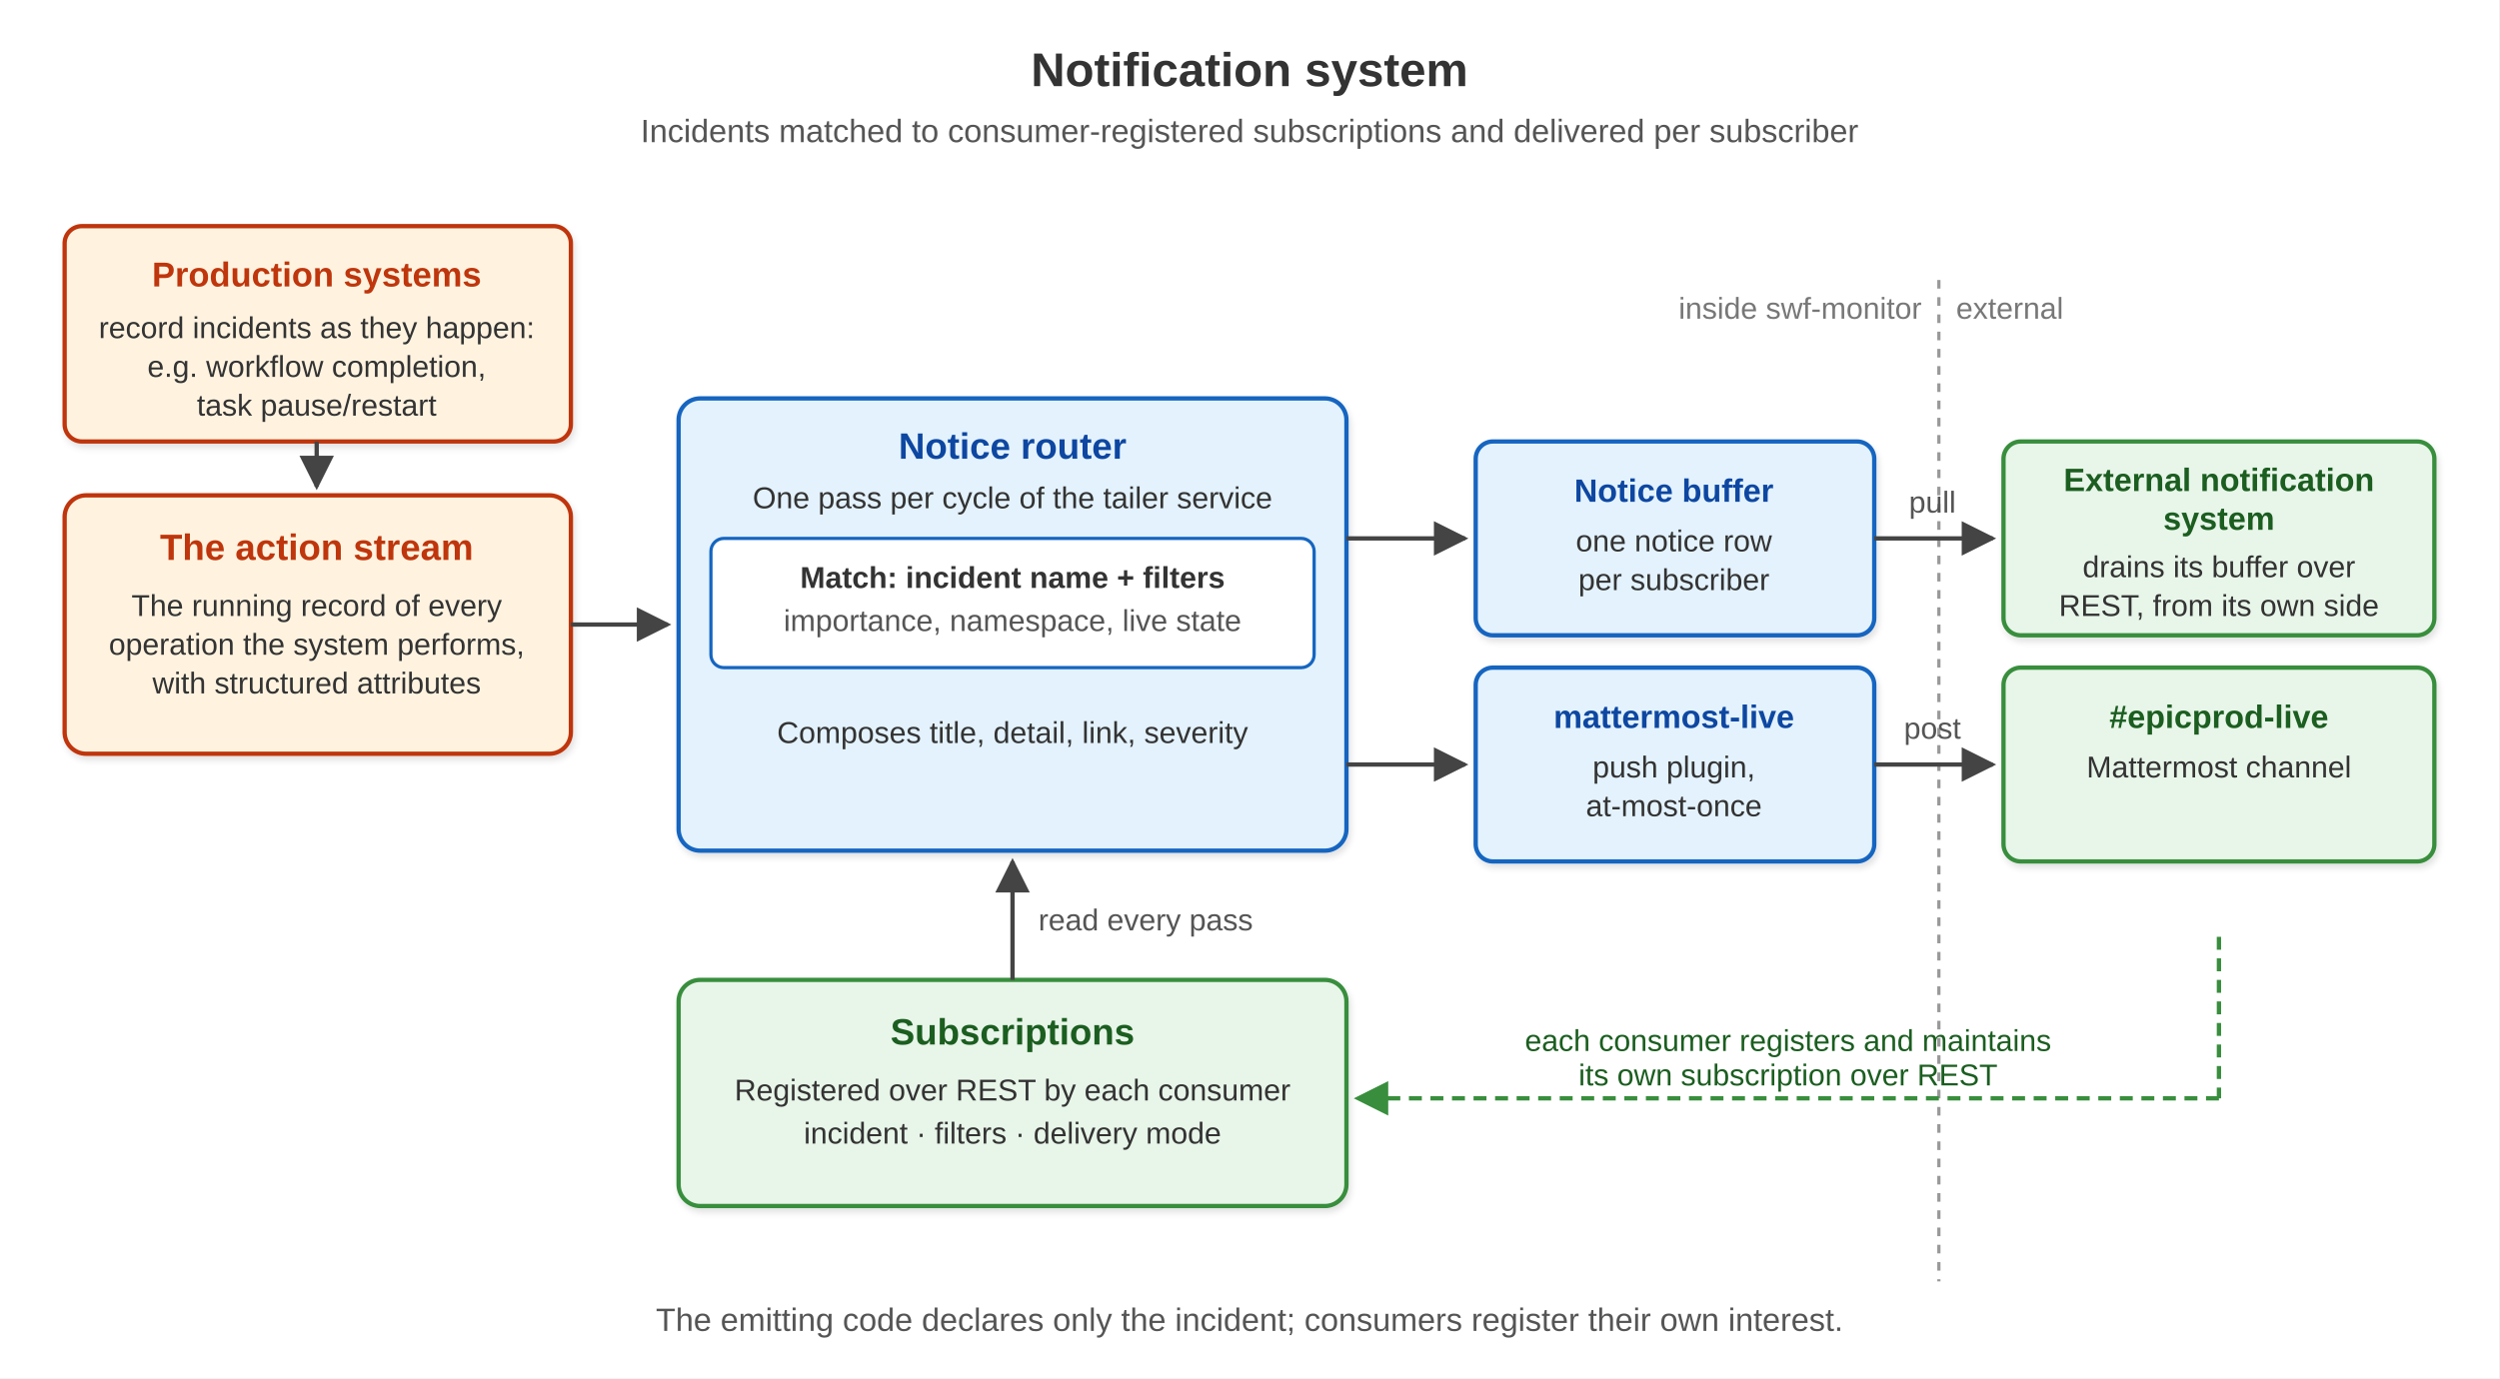
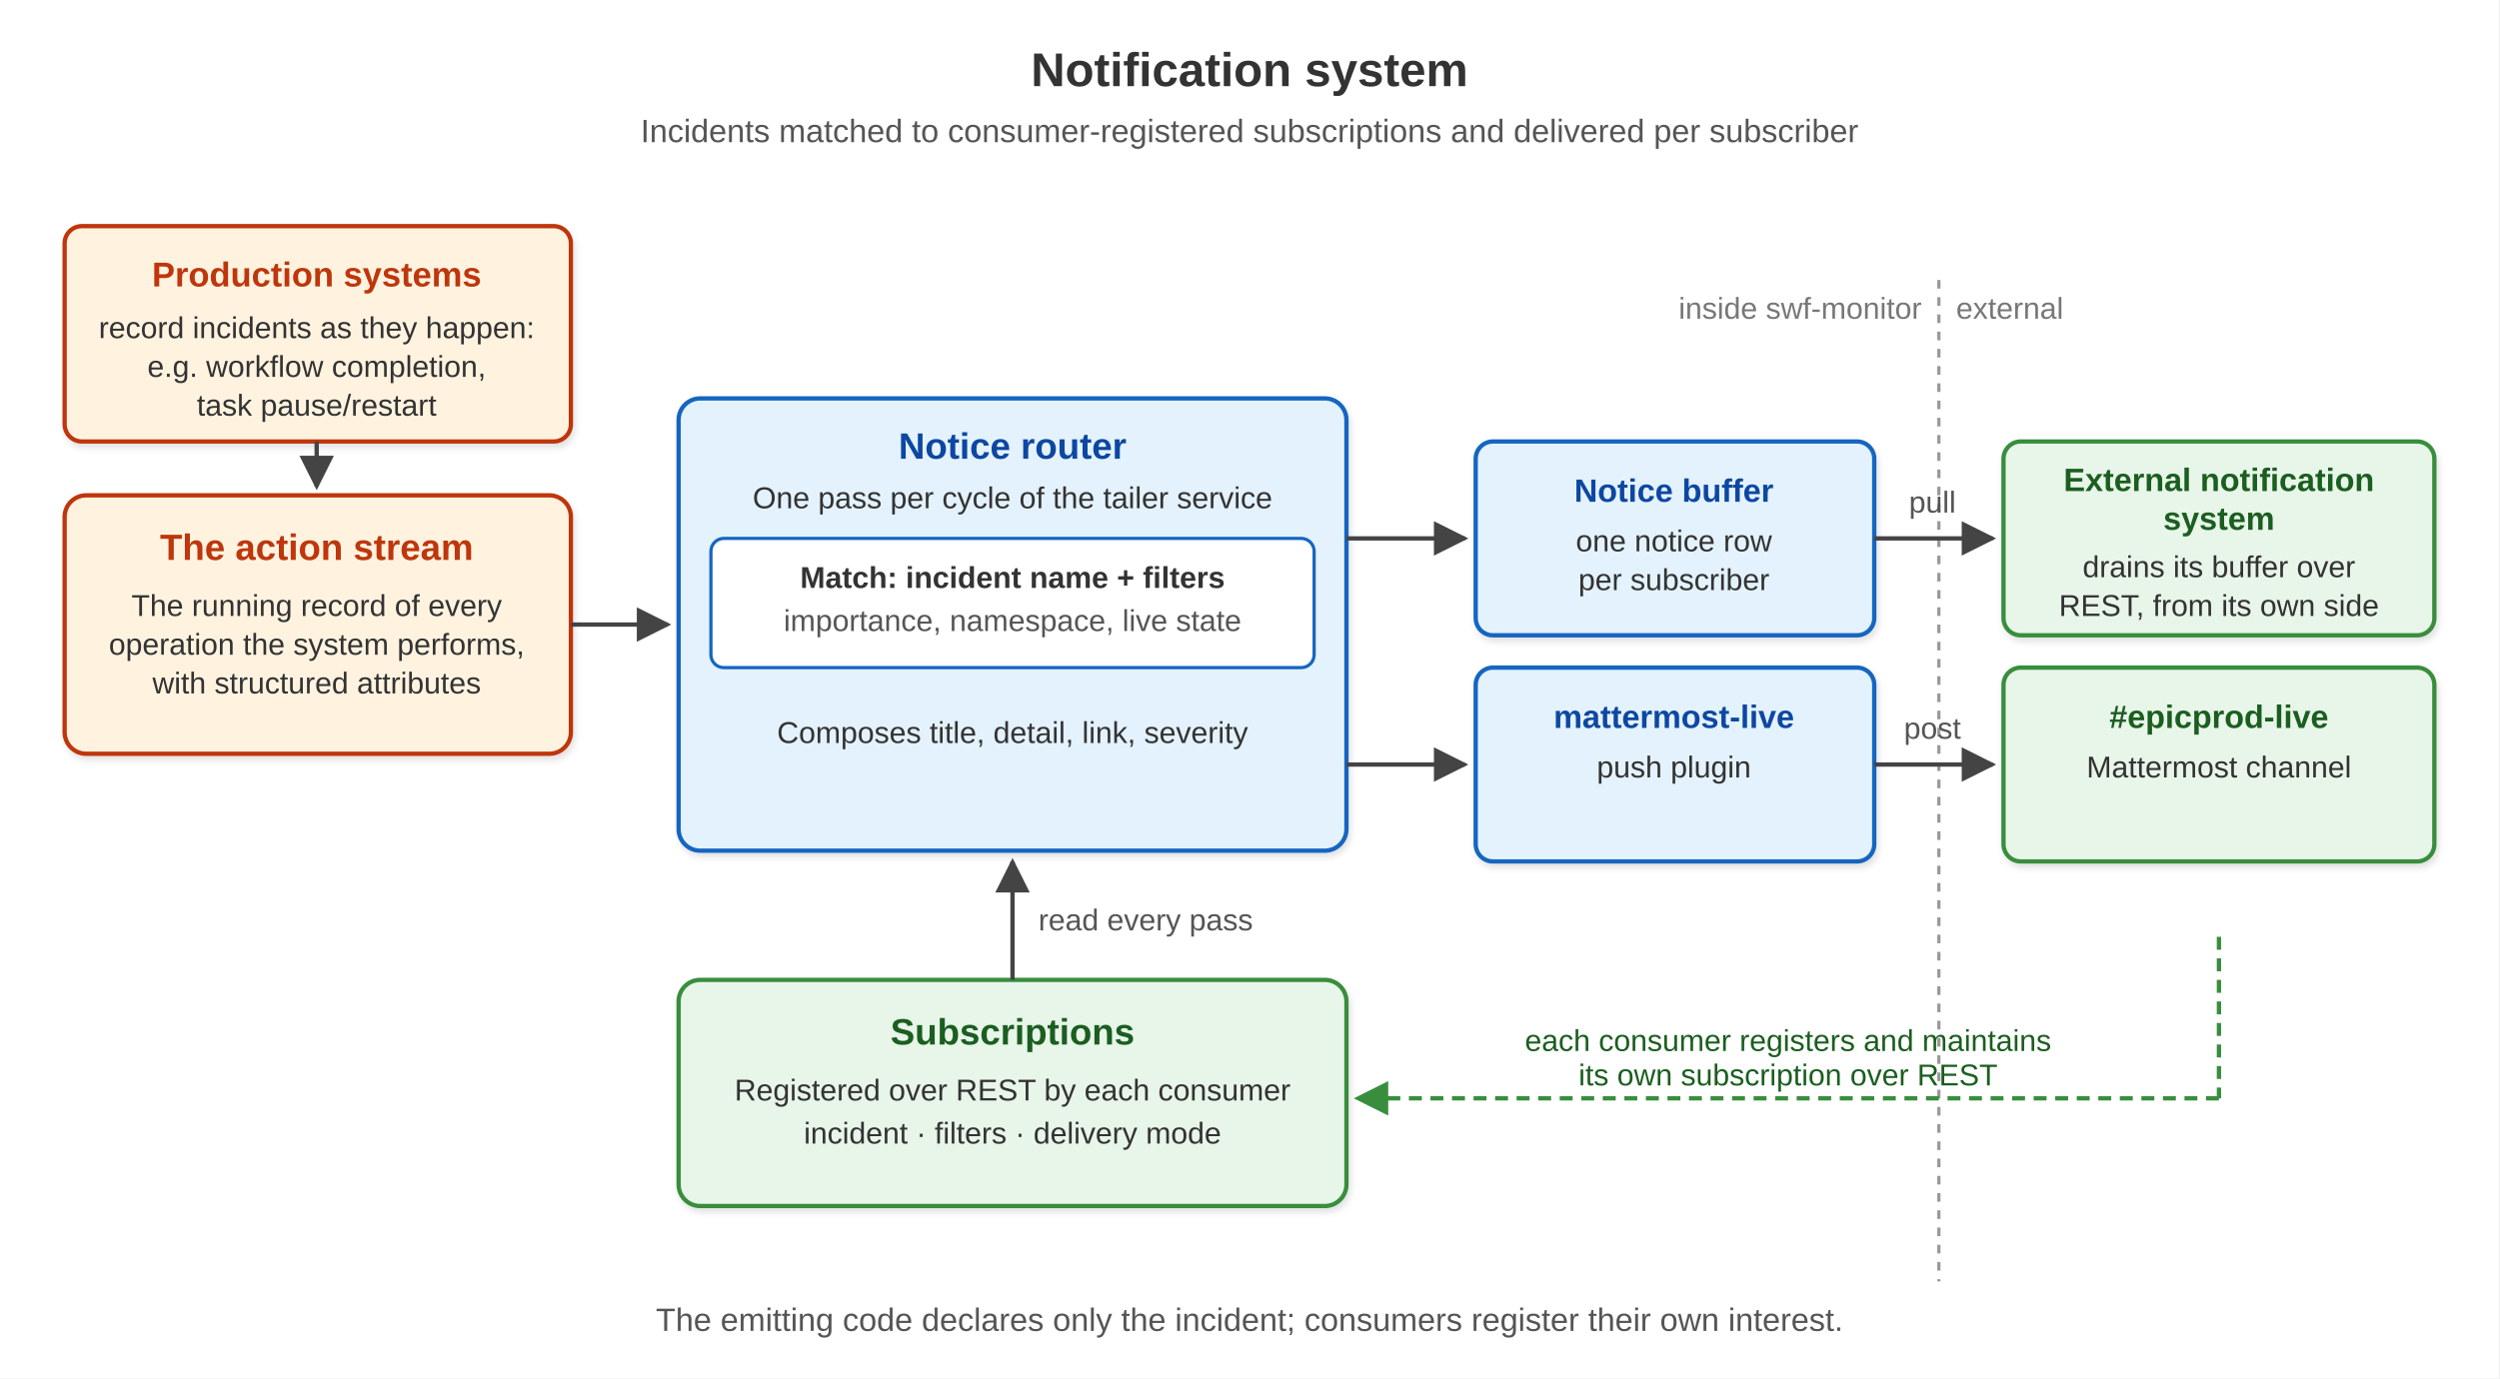
<svg xmlns="http://www.w3.org/2000/svg" viewBox="0 0 1160 640" font-family="Arial, Helvetica, sans-serif" font-size="15">
  <defs>
    <marker id="arrow" viewBox="0 0 10 10" refX="9" refY="5" markerWidth="8" markerHeight="8" orient="auto">
      <path d="M0,0 L10,5 L0,10 z" fill="#444" />
    </marker>
    <marker id="arrowp" viewBox="0 0 10 10" refX="9" refY="5" markerWidth="8" markerHeight="8" orient="auto">
      <path d="M0,0 L10,5 L0,10 z" fill="#388e3c" />
    </marker>
    <filter id="shadow" x="-10%" y="-10%" width="120%" height="120%">
      <feDropShadow dx="1" dy="2" stdDeviation="1.5" flood-opacity="0.12" />
    </filter>
  </defs>
  <rect width="1160" height="640" fill="#ffffff" />
  <text x="580" y="40" text-anchor="middle" font-size="22" font-weight="bold" fill="#333">Notification system</text>
  <text x="580" y="66" text-anchor="middle" font-size="15" fill="#555">Incidents matched to consumer-registered subscriptions and delivered per subscriber</text>
  <line x1="900" y1="130" x2="900" y2="595" stroke="#999" stroke-width="1.5" stroke-dasharray="4 4" />
  <text x="892" y="148" text-anchor="end" font-size="14" fill="#777">inside swf-monitor</text>
  <text x="908" y="148" font-size="14" fill="#777">external</text>
  <rect x="30" y="105" width="235" height="100" rx="8" fill="#fff3e0" stroke="#bf360c" stroke-width="2" filter="url(#shadow)" />
  <text x="147" y="133" text-anchor="middle" font-size="16" font-weight="bold" fill="#bf360c">Production systems</text>
  <text x="147" y="157" text-anchor="middle" font-size="14" fill="#333">record incidents as they happen:</text>
  <text x="147" y="175" text-anchor="middle" font-size="14" fill="#333">e.g. workflow completion,</text>
  <text x="147" y="193" text-anchor="middle" font-size="14" fill="#333">task pause/restart</text>
  <line x1="147" y1="205" x2="147" y2="226" stroke="#444" stroke-width="2" marker-end="url(#arrow)" />
  <rect x="30" y="230" width="235" height="120" rx="10" fill="#fff3e0" stroke="#bf360c" stroke-width="2" filter="url(#shadow)" />
  <text x="147" y="260" text-anchor="middle" font-size="17" font-weight="bold" fill="#bf360c">The action stream</text>
  <text x="147" y="286" text-anchor="middle" font-size="14" fill="#333">The running record of every</text>
  <text x="147" y="304" text-anchor="middle" font-size="14" fill="#333">operation the system performs,</text>
  <text x="147" y="322" text-anchor="middle" font-size="14" fill="#333">with structured attributes</text>
  <line x1="265" y1="290" x2="310" y2="290" stroke="#444" stroke-width="2" marker-end="url(#arrow)" />
  <rect x="315" y="185" width="310" height="210" rx="10" fill="#e3f2fd" stroke="#1565c0" stroke-width="2" filter="url(#shadow)" />
  <text x="470" y="213" text-anchor="middle" font-size="17" font-weight="bold" fill="#0d47a1">Notice router</text>
  <text x="470" y="236" text-anchor="middle" font-size="14" fill="#333">One pass per cycle of the tailer service</text>
  <rect x="330" y="250" width="280" height="60" rx="6" fill="#ffffff" stroke="#1565c0" stroke-width="1.5" />
  <text x="470" y="273" text-anchor="middle" font-size="14" font-weight="bold" fill="#333">Match: incident name + filters</text>
  <text x="470" y="293" text-anchor="middle" font-size="14" fill="#555">importance, namespace, live state</text>
  <text x="470" y="345" text-anchor="middle" font-size="14" fill="#333">Composes title, detail, link, severity</text>
  <rect x="315" y="455" width="310" height="105" rx="10" fill="#e8f5e9" stroke="#388e3c" stroke-width="2" filter="url(#shadow)" />
  <text x="470" y="485" text-anchor="middle" font-size="17" font-weight="bold" fill="#1b5e20">Subscriptions</text>
  <text x="470" y="511" text-anchor="middle" font-size="14" fill="#333">Registered over REST by each consumer</text>
  <text x="470" y="531" text-anchor="middle" font-size="14" fill="#333">incident · filters · delivery mode</text>
  <line x1="470" y1="455" x2="470" y2="400" stroke="#444" stroke-width="2" marker-end="url(#arrow)" />
  <text x="482" y="432" font-size="14" fill="#555">read every pass</text>
  <line x1="1030" y1="435" x2="1030" y2="510" stroke="#388e3c" stroke-width="2" stroke-dasharray="6 4" />
  <line x1="1030" y1="510" x2="630" y2="510" stroke="#388e3c" stroke-width="2" stroke-dasharray="6 4" marker-end="url(#arrowp)" />
  <text x="830" y="488" text-anchor="middle" font-size="14" fill="#1b5e20">each consumer registers and maintains</text>
  <text x="830" y="504" text-anchor="middle" font-size="14" fill="#1b5e20">its own subscription over REST</text>
  <line x1="625" y1="250" x2="680" y2="250" stroke="#444" stroke-width="2" marker-end="url(#arrow)" />
  <rect x="685" y="205" width="185" height="90" rx="8" fill="#e3f2fd" stroke="#1565c0" stroke-width="2" filter="url(#shadow)" />
  <text x="777" y="233" text-anchor="middle" font-size="15" font-weight="bold" fill="#0d47a1">Notice buffer</text>
  <text x="777" y="256" text-anchor="middle" font-size="14" fill="#333">one notice row</text>
  <text x="777" y="274" text-anchor="middle" font-size="14" fill="#333">per subscriber</text>
  <line x1="870" y1="250" x2="925" y2="250" stroke="#444" stroke-width="2" marker-end="url(#arrow)" />
  <text x="897" y="238" text-anchor="middle" font-size="14" fill="#555">pull</text>
  <rect x="930" y="205" width="200" height="90" rx="8" fill="#e8f5e9" stroke="#388e3c" stroke-width="2" filter="url(#shadow)" />
  <text x="1030" y="228" text-anchor="middle" font-size="15" font-weight="bold" fill="#1b5e20">External notification</text>
  <text x="1030" y="246" text-anchor="middle" font-size="15" font-weight="bold" fill="#1b5e20">system</text>
  <text x="1030" y="268" text-anchor="middle" font-size="14" fill="#333">drains its buffer over</text>
  <text x="1030" y="286" text-anchor="middle" font-size="14" fill="#333">REST, from its own side</text>
  <line x1="625" y1="355" x2="680" y2="355" stroke="#444" stroke-width="2" marker-end="url(#arrow)" />
  <rect x="685" y="310" width="185" height="90" rx="8" fill="#e3f2fd" stroke="#1565c0" stroke-width="2" filter="url(#shadow)" />
  <text x="777" y="338" text-anchor="middle" font-size="15" font-weight="bold" fill="#0d47a1">mattermost-live</text>
-   <text x="777" y="361" text-anchor="middle" font-size="14" fill="#333">push plugin,</text>
-   <text x="777" y="379" text-anchor="middle" font-size="14" fill="#333">at-most-once</text>
+   <text x="777" y="361" text-anchor="middle" font-size="14" fill="#333">push plugin</text>
  <line x1="870" y1="355" x2="925" y2="355" stroke="#444" stroke-width="2" marker-end="url(#arrow)" />
  <text x="897" y="343" text-anchor="middle" font-size="14" fill="#555">post</text>
  <rect x="930" y="310" width="200" height="90" rx="8" fill="#e8f5e9" stroke="#388e3c" stroke-width="2" filter="url(#shadow)" />
  <text x="1030" y="338" text-anchor="middle" font-size="15" font-weight="bold" fill="#1b5e20">#epicprod-live</text>
  <text x="1030" y="361" text-anchor="middle" font-size="14" fill="#333">Mattermost channel</text>
  <text x="580" y="618" text-anchor="middle" font-size="15" fill="#555">The emitting code declares only the incident; consumers register their own interest.</text>
</svg>
